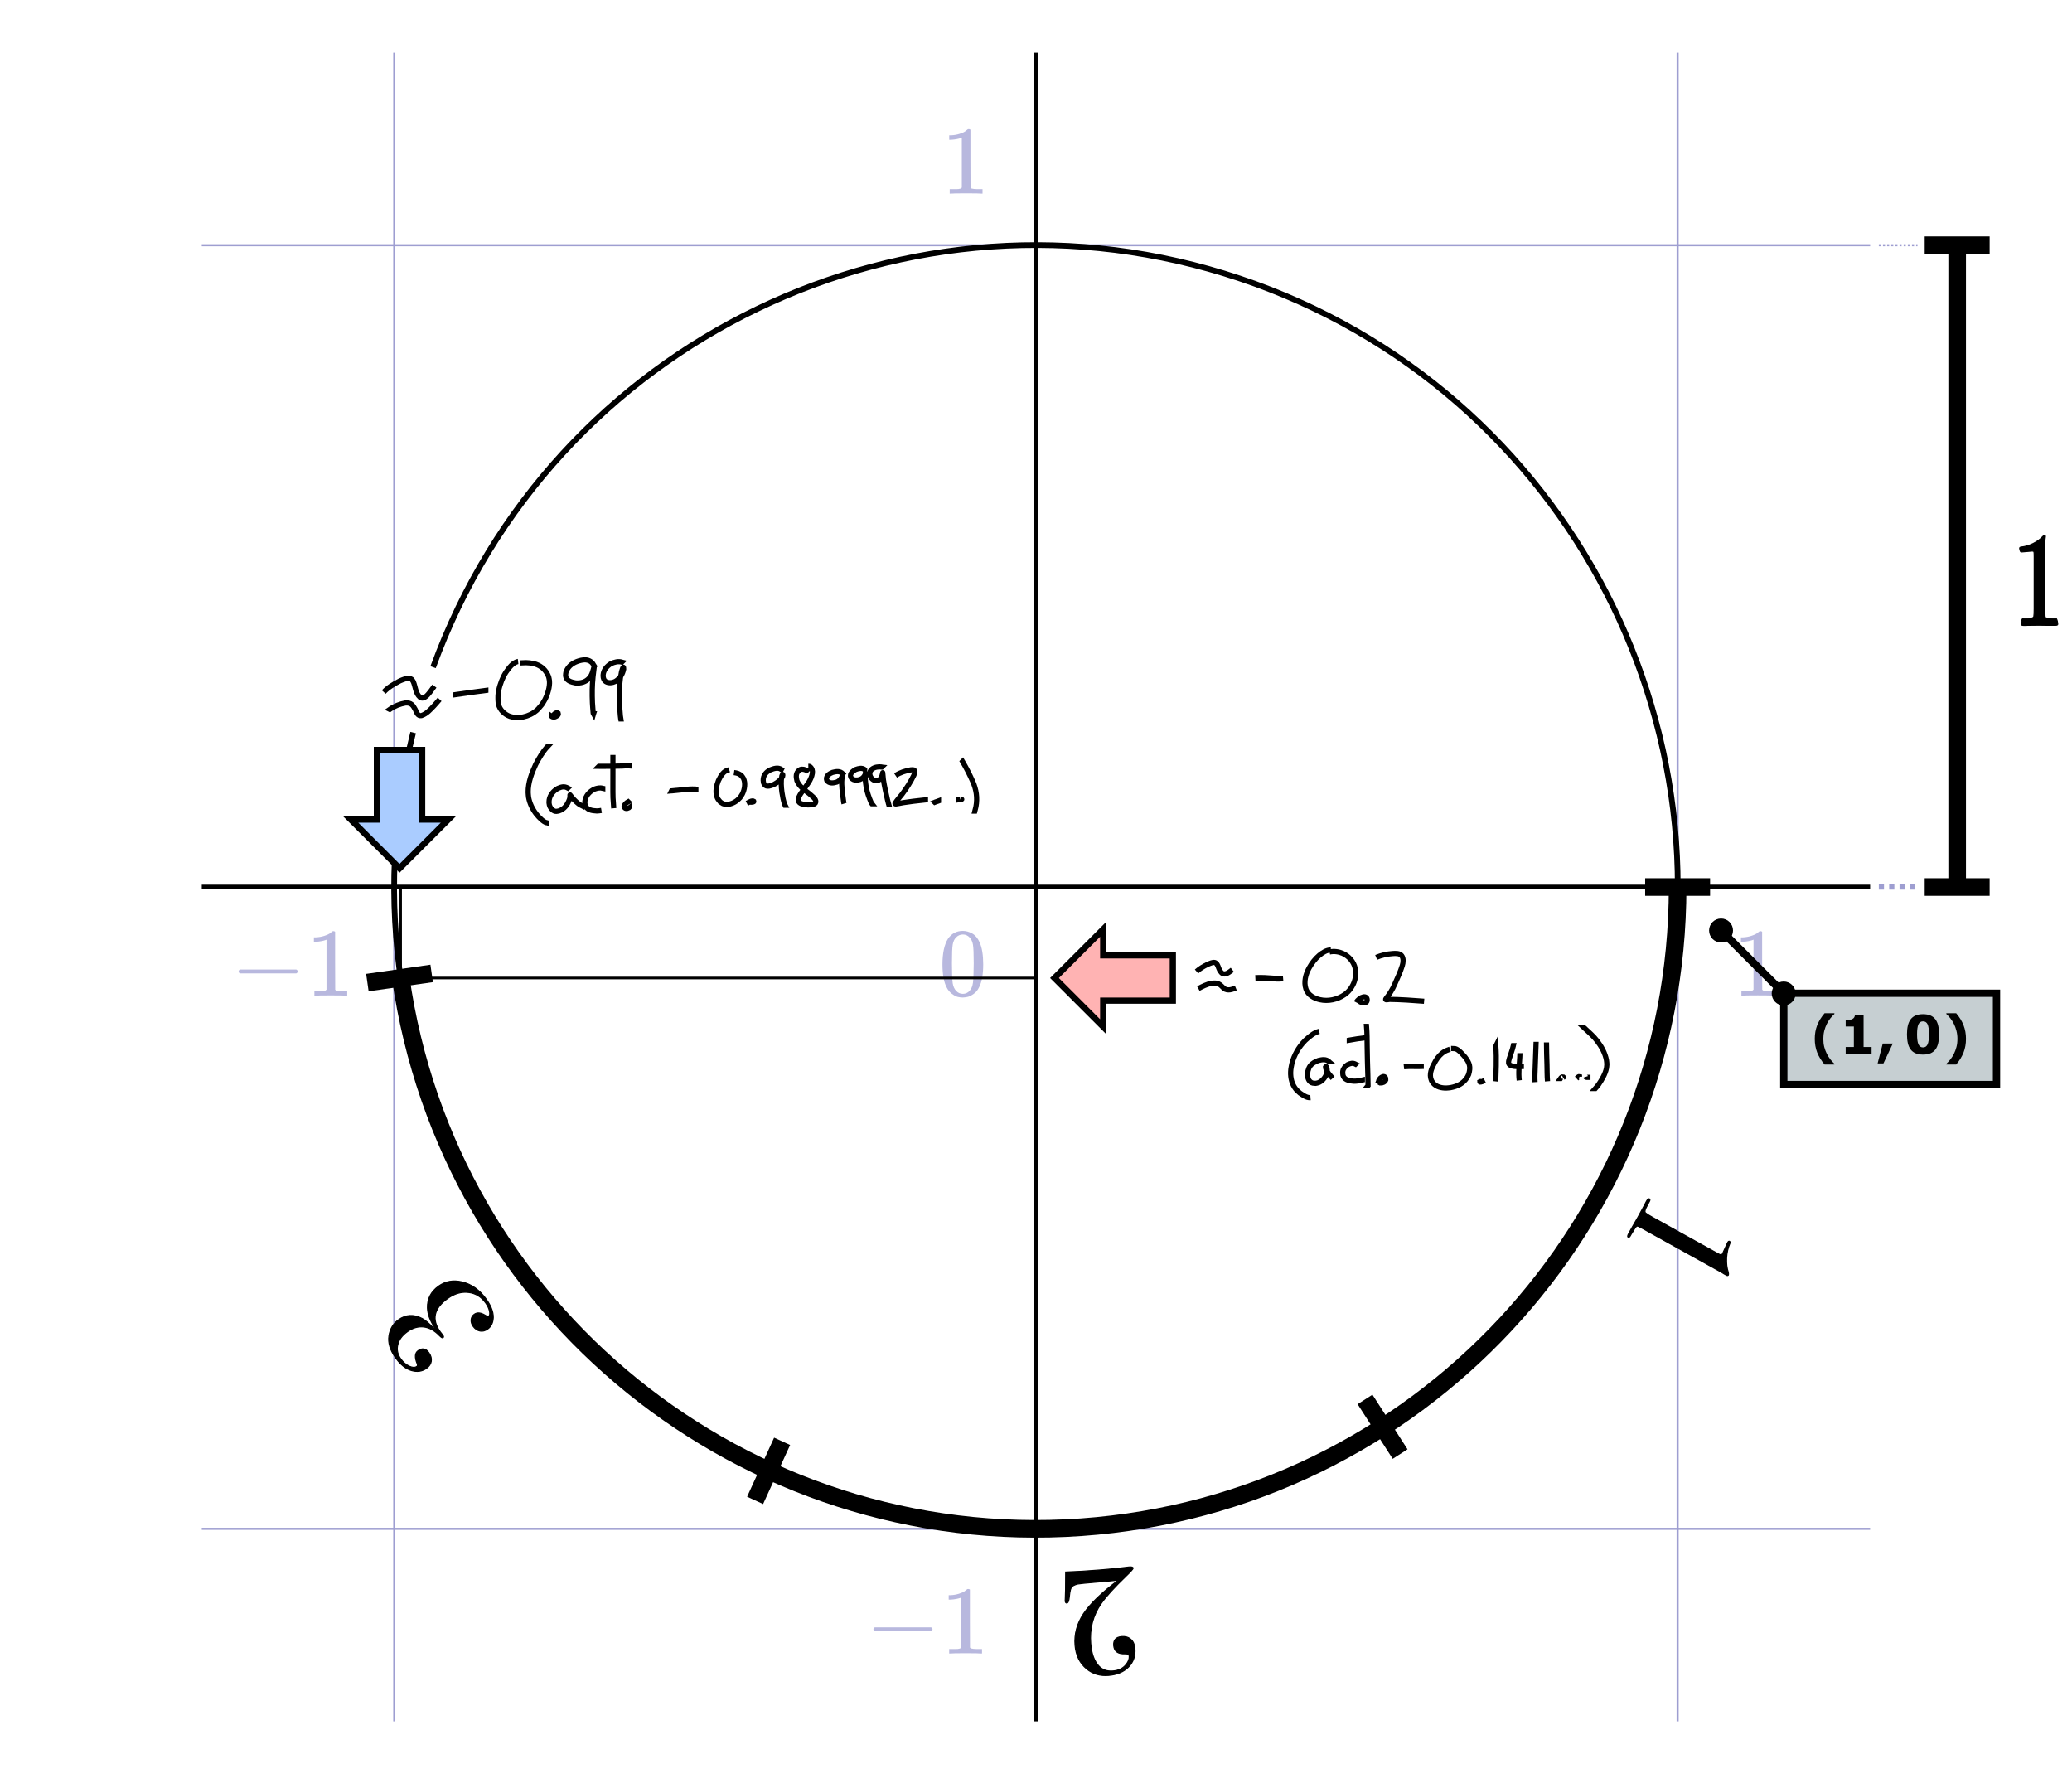
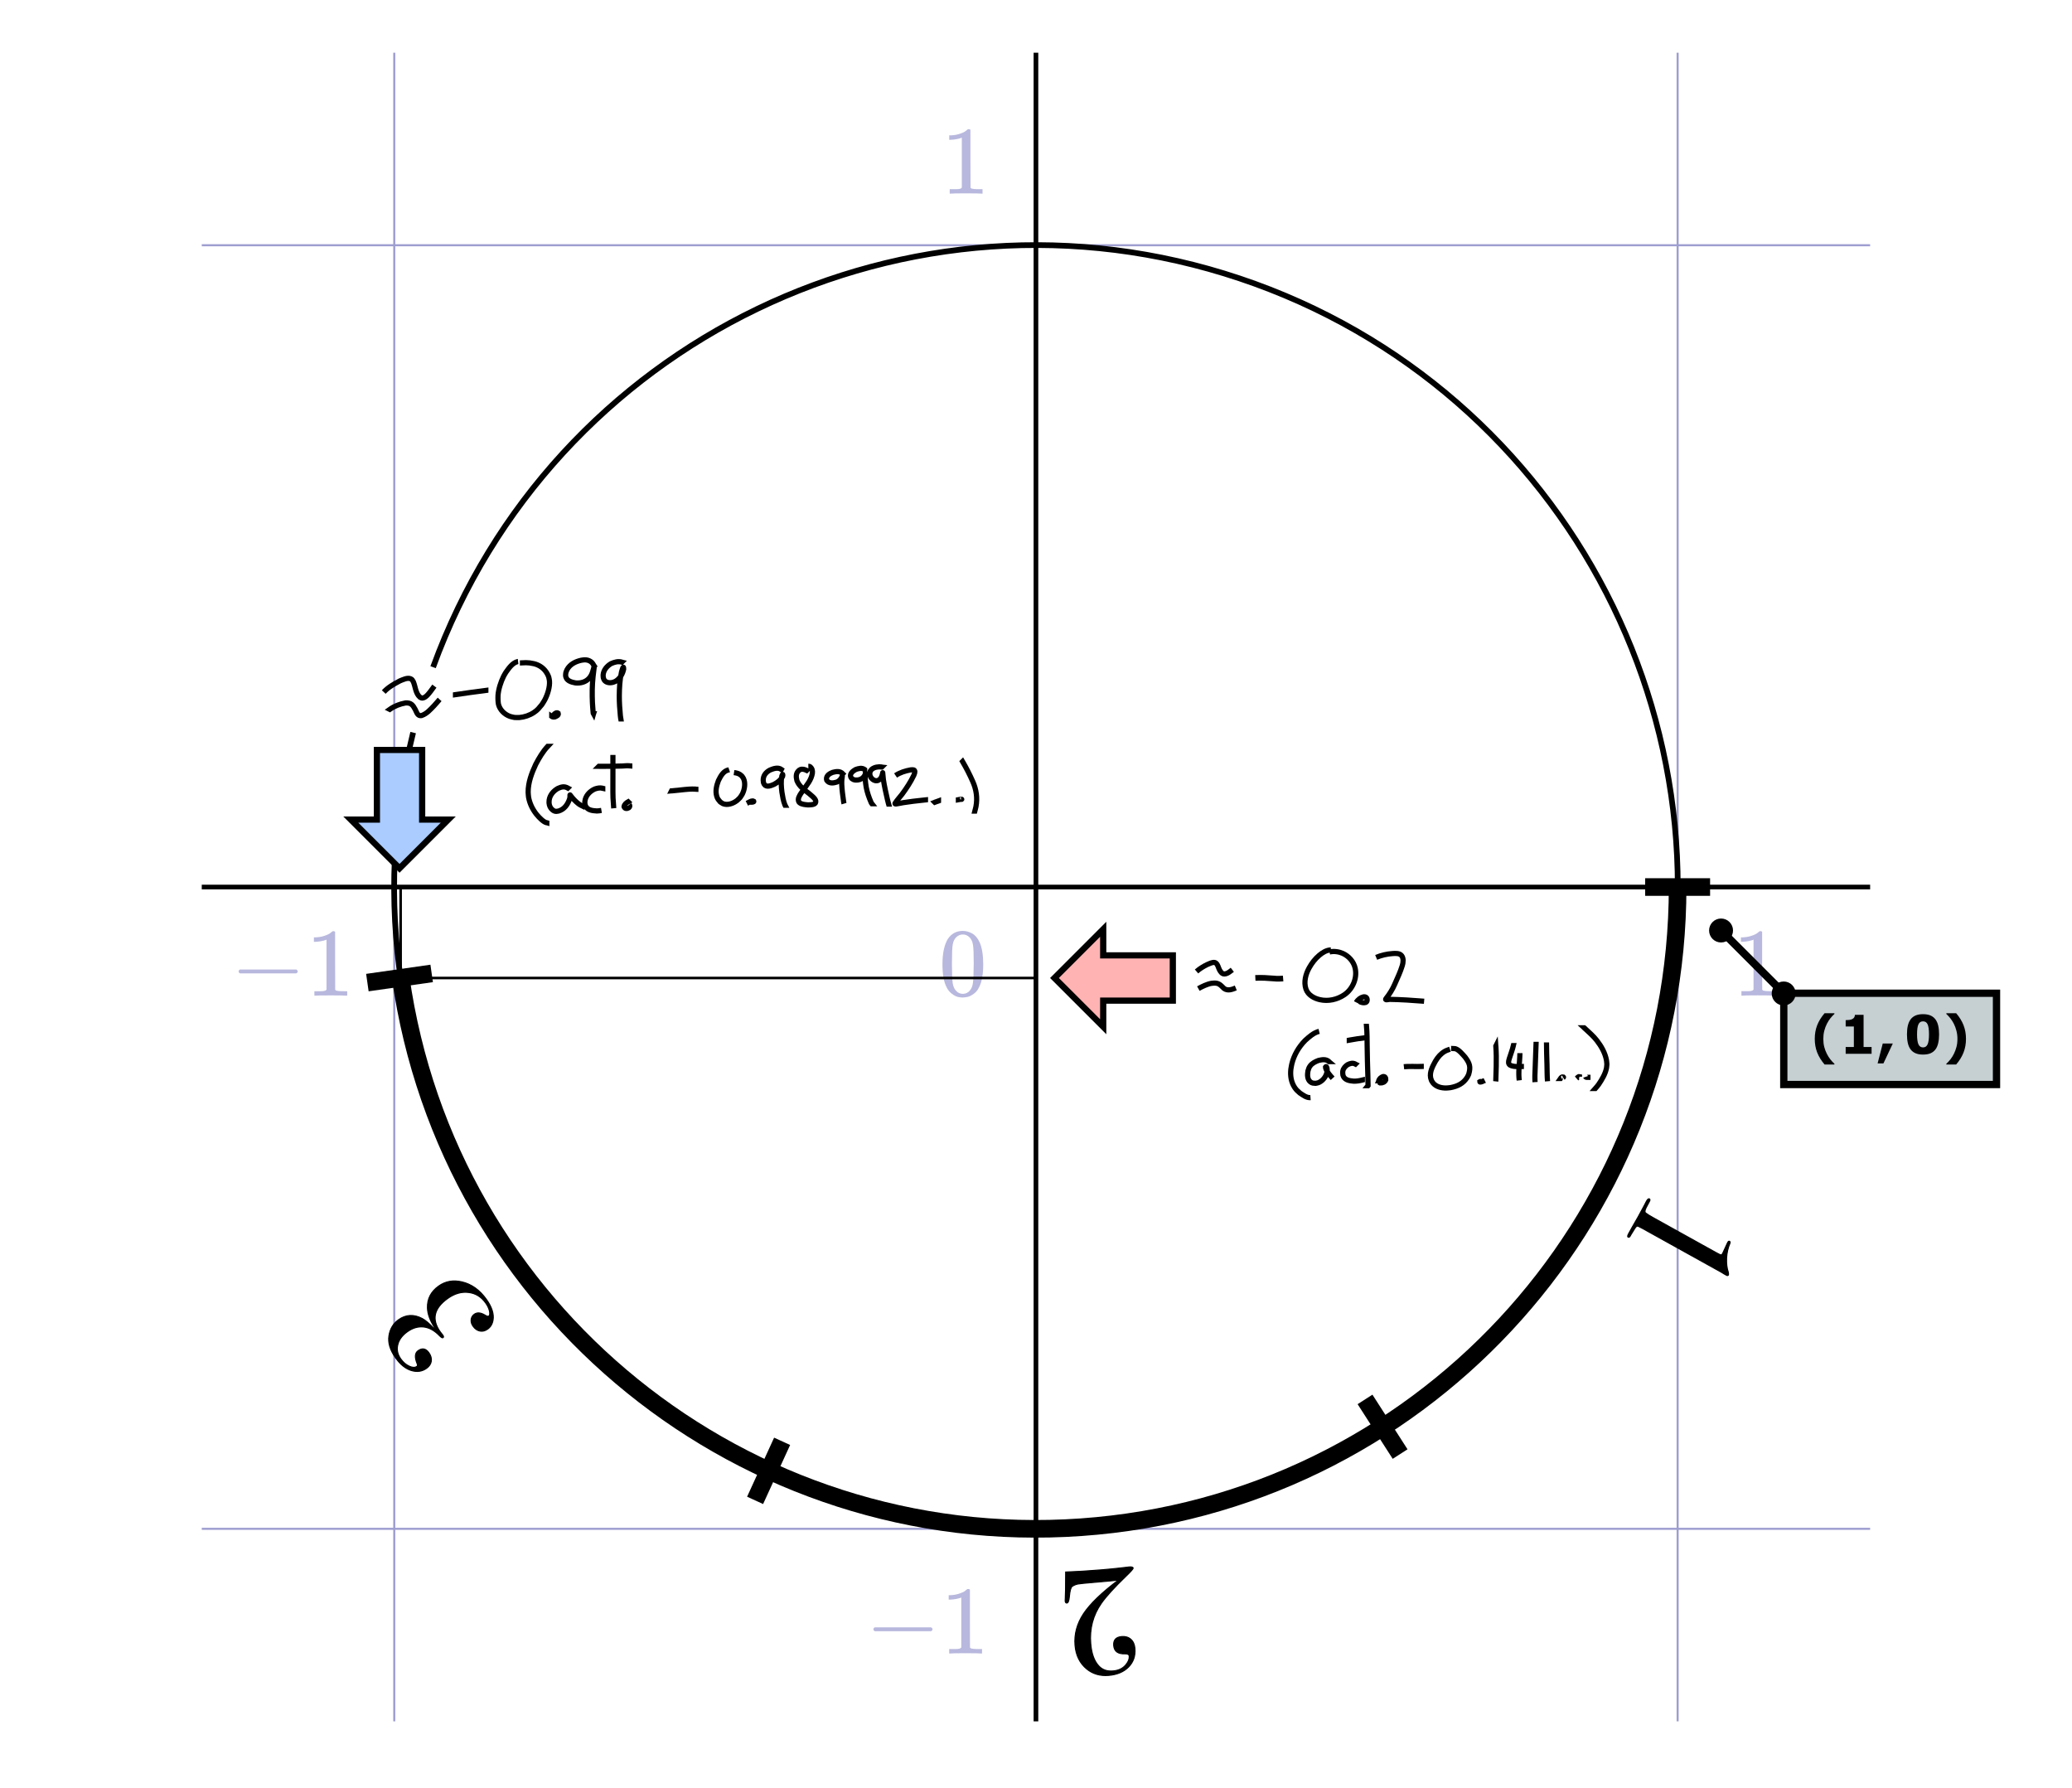
<svg xmlns="http://www.w3.org/2000/svg" xmlns:xlink="http://www.w3.org/1999/xlink" id="svg14" width="400" height="345" preserveAspectRatio="none" version="1.1" viewBox="70 -10 400 345">
  <style id="style1" type="text/css">.grid{stroke:#9e9ed1;stroke-width:.4}.axes{stroke:#000;stroke-width:.9}</style>
  <defs id="defs1">
    <path id="MJMAIN-2212" stroke-width="1" d="M84 237v13q0 13 14 20h581q15-8 15-20t-15-20H98q-14 7-14 20z" />
    <path id="MJMAIN-31" stroke-width="1" d="m213 578-13-5q-14-5-40-10t-58-7H83v46h19q47 2 87 15t56 24q16 11 28 22 2 3 12 3 9 0 17-6V361l1-300q7-7 12-9t24-4q19-2 62-2h26V0h-11q-21 3-159 3-136 0-157-3H88v46h64q16 0 25 1t16 3q7 2 8 2t6 5q5 5 6 4z" />
    <path id="MJMAIN-30" stroke-width="1" d="M96 585q56 81 153 81 48 0 96-26t78-92q37-83 37-228 0-155-43-237-20-42-55-67t-61-31q-26-6-51-7-26 0-52 6t-61 32q-35 26-55 67-43 82-43 237 0 174 57 265zm225 12q-30 32-71 32-42 0-72-32-25-26-33-72t-8-192q0-158 8-208t36-79q28-30 69-30 40 0 68 30 29 30 36 84t8 203q0 145-8 191t-33 73z" />
  </defs>
  <g id="layer138" style="display:inline">
    <path id="path44-3" d="M146.113 322.255V.175" class="grid" style="display:inline;stroke:#9e9ed1;stroke-width:.4" />
    <path id="path45-3" d="M393.866 322.255V.175" class="grid" style="display:inline;stroke:#9e9ed1;stroke-width:.4" />
    <path id="path46" d="M108.95 285.092h322.08" class="grid" style="display:inline;stroke:#9e9ed1;stroke-width:.4" />
    <path id="path47-2" d="M108.95 37.339h322.08" class="grid" style="display:inline;stroke:#9e9ed1;stroke-width:.4" />
    <path id="path48-1" d="M108.95 161.215h322.08" class="axes" style="display:inline;stroke:#000;stroke-width:.9" />
    <path id="path49-8" d="M269.99 322.255V.175" class="axes" style="display:inline;stroke:#000;stroke-width:.9" />
    <path id="circle55" d="M189.745-41.244a123.876 123.876 0 0 1 42.666-167.49 123.876 123.876 0 0 1 168.566 38.19A123.876 123.876 0 0 1 367.292-1.022a123.876 123.876 0 0 1-170.36-29.157" style="display:inline;fill:none;stroke:#000;stroke-width:1.1" transform="rotate(49.977)" />
    <path id="path55-2" d="M387.794 161.215h12.144" style="display:inline;fill:none;stroke:none;stroke-width:3.4;stroke-dasharray:none" />
    <path id="path56-3" d="M269.99 279.02v12.144" style="display:inline;fill:none;stroke:none;stroke-width:3.4;stroke-dasharray:none" />
    <g id="g50" style="display:inline;fill:#b8b8de;fill-opacity:1;stroke-width:.994" transform="matrix(.0187 0 0 -.0187 114.498 182.185)">
      <use xlink:href="#MJMAIN-2212" id="use49" x="0" y="0" style="fill:#b8b8de;fill-opacity:1;stroke-width:.994" />
      <use xlink:href="#MJMAIN-31" id="use50" x="778" y="0" style="fill:#b8b8de;fill-opacity:1;stroke-width:.994" />
    </g>
    <g id="g51" style="display:inline;fill:#b8b8de;fill-opacity:1;stroke-width:.994" transform="matrix(.01869 0 0 -.01869 251.213 182.13)">
      <use xlink:href="#MJMAIN-30" id="use51" x="0" y="0" style="fill:#b8b8de;fill-opacity:1;stroke-width:.994" />
    </g>
    <g id="g52" style="display:inline;fill:#b8b8de;fill-opacity:1;stroke-width:.994" transform="matrix(.01869 0 0 -.01869 404.537 182.178)">
      <use xlink:href="#MJMAIN-31" id="use52" x="0" y="0" style="fill:#b8b8de;fill-opacity:1;stroke-width:.994" />
    </g>
    <g id="g54" style="display:inline;fill:#b8b8de;fill-opacity:1;stroke-width:.994" transform="matrix(.0187 0 0 -.0187 237.046 309.158)">
      <use xlink:href="#MJMAIN-2212" id="use53" x="0" y="0" style="fill:#b8b8de;fill-opacity:1;stroke-width:.994" />
      <use xlink:href="#MJMAIN-31" id="use54" x="778" y="0" style="fill:#b8b8de;fill-opacity:1;stroke-width:.994" />
    </g>
    <g id="g55" style="display:inline;fill:#b8b8de;fill-opacity:1;stroke-width:.994" transform="matrix(.01869 0 0 -.01869 251.698 27.376)">
      <use xlink:href="#MJMAIN-31" id="use55" x="0" y="0" style="fill:#b8b8de;fill-opacity:1;stroke-width:.994" />
    </g>
    <path id="path16" d="M312.345 178.759c1.218-.062 2.431.016 3.646.118.574.065 1.145.043 1.718-.003" style="fill:#000;stroke:#000;stroke-width:1.1;stroke-dasharray:none" />
    <g id="layer14" style="display:inline">
      <path id="circle2" d="M-42.03-227.701a123.876 123.876 0 0 1 3.184-168.875 123.876 123.876 0 0 1 168.68-8.719" style="display:inline;fill:none;stroke:#000;stroke-width:3.4;stroke-dasharray:none" transform="scale(1 -1) rotate(49.977)" />
      <path id="path62" d="m153.333 177.89-6.205.885-6.205.885" style="fill:#f0f;stroke:#000;stroke-width:3.4;stroke-dasharray:none" />
      <path id="path70" d="m220.989 268.204-2.609 5.7-2.608 5.698" style="fill:#f0f;stroke:#000;stroke-width:3.4;stroke-dasharray:none" />
      <path id="path73" d="m333.519 260.115 3.386 5.274 3.387 5.274" style="fill:#f0f;stroke:#000;stroke-width:3.4;stroke-dasharray:none" />
      <path id="path88" d="M387.598 161.215h12.536" style="fill:#f0f;stroke:#000;stroke-width:3.4;stroke-dasharray:none" />
    </g>
    <g id="layer16" style="display:inline">
      <path id="path100" d="M154.68 238.239q1.961-1.401 4.487-.814 2.787.652 4.728 3.37 1.588 2.222 1.29 4.005-.189 1.135-1.04 1.743-.732.523-1.479.378-.787-.152-1.344-.932-.439-.615-.371-1.27.067-.655.611-1.043.827-.591 2.094.182.51.314.699.179.307-.22.128-1.02-.203-.783-.726-1.516-1.283-1.797-3.306-2.03-2.04-.256-4.026 1.162-3.994 2.854-1.428 6.447.253.355.395.503l.119.166q.22.307.007.459-.166.118-.666-.382-1.418-1.486-3.029-1.691-1.634-.19-3.17.908-1.514 1.08-1.855 2.502-.364 1.439.581 2.763.692.969 1.641 1.398.909.422 1.453.034.212-.152.047-.534-.737-1.83.185-2.489 1.206-.861 2.1.392.575.803.457 1.638-.135.81-.915 1.367-1.277.912-2.904.433-1.669-.487-3.07-2.449-1.604-2.245-1.29-4.255.314-2.009 1.85-3.106 2.128-1.52 4.58-.237.86.456 2.228 1.87l.166-.117q-1.331-2.013-1.388-3.793-.085-2.617 2.16-4.22z" style="font-size:9px;font-family:&quot;Bodoni 72&quot;;-inkscape-font-specification:&quot;Bodoni 72, &quot;;text-align:center;text-anchor:middle;display:inline;stroke:#000;stroke-width:.2;stroke-dasharray:none;stroke-opacity:1" />
      <path id="path89" d="M275.632 299.01q-.006-.088.02-.469.066-.967.073-4.757v-.35q2.994-.101 6.816-.417 2.055-.17 3.846-.375 1.79-.207 1.558-.187.782-.065.806.225.019.231-1.386 1.571-3.375 3.252-4.757 5.232-2.398 3.433-2.04 7.776.242 2.924 1.582 4.33 1.022 1.08 2.701.942 1.65-.136 2.522-1.228.688-.844.624-1.626-.04-.492-.825-.456-2.034.08-2.172-1.6-.132-1.592 1.548-1.73 1.07-.089 1.763.525.692.613.787 1.771.177 2.143-1.221 3.57-1.398 1.427-3.859 1.63-2.46.203-4.211-1.227-2.032-1.668-2.274-4.592-.265-3.214 1.653-6.112 1.92-2.87 6.724-6.472-1.907.215-4.802.454-2.403.199-3.035.31-.63.138-1.098.469-.384.294-.535 1.997-.107 1.175-.483 1.206-.29.024-.325-.41z" style="font-size:9px;font-family:&quot;Bodoni 72&quot;;-inkscape-font-specification:&quot;Bodoni 72, &quot;;text-align:center;text-anchor:middle;display:inline;stroke:#000;stroke-width:.2;stroke-dasharray:none;stroke-opacity:1" />
      <path id="text88" d="M384.3 228.789q-.204-.113.107-.672l.169-.304.536-.966q.561-.95 1.111-1.941.973-1.752 1.216-2.249.242-.497.398-.776.338-.61.567-.483.228.127.03.483-.31.559-.637 1.208-.412.801-.084 1.05.338.287 1.557.964l11.937 6.628q.813.452.993.486.18.034.35-.271.07-.127.79-1.722.144-.318.2-.42.17-.305.347-.206.203.113.06.432-.536 1.264-.63 2.807-.067 1.558.337 2.746.073.406.017.507-.113.204-.367.063l-.482-.268q-.19-.139-.443-.28l-15.188-8.433q-.914-.508-1.109-.517-.208.017-.53.537l-.35.57-.265.417-.211.381q-.198.356-.426.23z" style="font-size:9px;font-family:&quot;Bodoni 72&quot;;-inkscape-font-specification:&quot;Bodoni 72, &quot;;text-align:center;text-anchor:middle;display:inline;stroke:#000;stroke-width:.2;stroke-dasharray:none;stroke-opacity:1" />
    </g>
    <path id="path35" d="M270.947 321.878A113.897 116.082 89.524 0 1 153.922 208.95 113.897 116.082 89.524 0 1 269.053 94.092 113.897 116.082 89.524 0 1 386.078 207.02a113.897 116.082 89.524 0 1-115.131 114.858Z" style="fill:none;stroke:none;stroke-width:.2" />
    <path id="path98177" fill="#fed341" stroke="#000" stroke-width="1.2" d="M151.496 134.758v13.44h5.04l-9.408 9.408-9.408-9.408h5.04v-13.44z" style="display:inline;fill:#acf;fill-opacity:1" />
    <path id="path191-2" fill="#fed341" stroke="#000" stroke-width="1.2" d="M296.415 183.143h-13.44v5.04l-9.408-9.408 9.408-9.408v5.04h13.44z" style="display:inline;fill:#ffb3b3;fill-opacity:1" />
    <path id="path14" d="M307.896 177.188c-.457.352-.94.794-1.544.804-.442.007-.726-.424-.92-.777-.23-.425-.3-.96-.664-1.292-.327-.298-.825-.106-1.194.034-.74.282-1.433.685-2.077 1.146-.127.092-.387.305-.506.407" style="fill:none;stroke:#000;stroke-width:1;stroke-dasharray:none" />
    <path id="path15" d="M308.57 180.694c-.733.3-1.547.613-2.263.104-.64-.602-.95-1.075-1.912-1.044a3.864 3.864 0 0 0-.513.046c-.841.143-1.798.61-2.54 1.022" style="fill:none;stroke:#000;stroke-width:1;stroke-dasharray:none" />
    <path id="path17" d="M326.659 173.75c.882-.212 1.877-.034 2.563.277 1.189.539 2.125 1.602 2.401 2.894.413 1.929-.504 4.005-2.102 5.09-1.357.92-3.09 1.315-4.71.947-1.128-.256-2.308-.9-2.697-2.056-.46-1.37-.054-2.874.625-4.092.504-.904 1.148-1.752 1.942-2.417.633-.53 1.384-1.008 2.238-1.037" style="fill:none;stroke:#000;stroke-width:1;stroke-dasharray:none" />
    <path id="path24" d="M332.512 183.336c.17.114.448.18.545.194.362.053.81.024.866-.401.066-.5-.22-.818-.76-.701-.464.1-1.053.51-1.334 1.057" style="fill:none;stroke:#000;stroke-width:1;stroke-dasharray:none" />
    <path id="path18" d="M344.925 183.259c-2-.169-4.66-.334-6.628-.362-.231-.003-1.102.27-.703-.19.63-.784 1.24-1.76 1.636-2.68.54-1.253 1.085-2.349 1.486-3.653.176-.576.272-1.393-.126-1.908-.394-.51-1.193-.448-1.775-.408a10.087 10.087 0 0 0-3.145.736" style="fill:none;stroke:#000;stroke-width:1;stroke-dasharray:none" />
    <path id="path66" d="M324.66 189.07c-1.059.265-1.91 1.04-2.7 1.753-1.241 1.263-2.158 2.83-2.579 4.559-.084.346-.124.701-.187 1.052-.124 1.228.056 2.45.755 3.491.338.504.55.649.989 1.046.6.393 1.288.951 2.054.893-.765.058-1.453-.501-2.053-.894-.439-.397-.65-.542-.989-1.045-.7-1.041-.879-2.263-.755-3.49.063-.352.103-.707.187-1.053.42-1.728 1.338-3.296 2.58-4.558.789-.712 1.64-1.488 2.698-1.754z" style="fill:none;stroke:#000;stroke-width:1;stroke-dasharray:none" />
    <path id="path71" d="M326.564 194.905c-.586-.511-1.328-.383-2.024-.22-.597.227-1.23.53-1.617 1.062-.275.378-.29.555-.433 1-.115.706-.136 1.609.505 2.098.345.262.559.222.967.259.18-.04.368-.05.54-.117.717-.277 1.298-.94 1.562-1.65.053-.145.074-.299.11-.448.101-.006.025-1.34-.274-.94.002.053-.005.108.007.16.16.693.894 1.508 1.36 2.019-.465-.511-1.199-1.325-1.359-2.019-.012-.052-.004-.107-.007-.16.294-.401.374.938.273.94-.037.149-.058.303-.111.447-.263.71-.844 1.373-1.56 1.65-.173.067-.36.078-.54.117-.408-.037-.623.003-.967-.259-.64-.488-.62-1.39-.505-2.096.143-.446.158-.623.433-1 .387-.533 1.02-.835 1.615-1.061.696-.164 1.438-.292 2.024.218z" style="fill:none;stroke:#000;stroke-width:1;stroke-dasharray:none" />
    <path id="path72" d="M331.678 195.39c-.545-.287-1.012-.14-1.532.115-.43.287-.8.684-.908 1.208-.055.265-.015.497.009.76.038.11.059.228.114.332.373.712 1.24.814 1.949.878.573.023 1.137-.073 1.691-.21v-.001c-.553.137-1.117.233-1.69.21-.71-.064-1.576-.166-1.95-.877-.054-.104-.075-.222-.113-.333-.024-.262-.064-.494-.01-.759.109-.524.478-.92.909-1.208.52-.255.985-.4 1.53-.114z" style="fill:none;stroke:#000;stroke-width:1;stroke-dasharray:none" />
    <path id="path74" d="M333.81 188.111c.108 1.289.105 2.584.12 3.876.01 1.837.084 3.672.13 5.507.018.68.03 1.362.043 2.043l-.018.022h.001l.018-.022c-.012-.681-.025-1.362-.042-2.043-.047-1.835-.121-3.67-.131-5.507-.015-1.292-.012-2.587-.12-3.876z" style="fill:none;stroke:#000;stroke-width:1;stroke-dasharray:none" />
    <path id="path75" d="M330.482 190.762c1.055-.205 2.125-.331 3.19-.474-1.065.142-2.134.268-3.19.473z" style="fill:none;stroke:#000;stroke-width:1;stroke-dasharray:none" />
    <path id="path76" d="M336.144 198.619c.14-.403.444-.667.834-.818.412-.064.575.265.548.628-.17.43-.628.63-1.069.6-.173-.08-.099-.03-.228-.143.129.115.054.064.228.145.441.03.9-.172 1.07-.602.027-.365-.137-.694-.55-.629-.39.152-.694.415-.834.819z" style="fill:none;stroke:#000;stroke-width:1;stroke-dasharray:none" />
    <path id="path77" d="M349.448 192.683c-.779.284-1.434.864-1.925 1.522-.16.212-.291.443-.437.665-.513.947-1.113 2.025-.907 3.15.036.194.12.376.18.564.11.167.196.352.327.502.628.718 1.625.94 2.54.923.267-.005.532-.05.797-.076 1.358-.26 2.452-.775 3.213-1.98.12-.188.2-.4.3-.6.423-1.467.183-2.128-.698-3.31-.45-.497-1.214-1.444-1.887-1.625-.103-.027-.214-.011-.321-.017v.001c.106.006.217-.01.32.017.673.18 1.438 1.128 1.887 1.624.88 1.182 1.121 1.843.698 3.31-.1.2-.18.411-.3.6-.76 1.204-1.855 1.718-3.212 1.979-.265.025-.53.07-.796.076-.915.018-1.912-.205-2.54-.923-.131-.15-.218-.334-.326-.501-.06-.188-.145-.37-.18-.564-.207-1.125.393-2.203.906-3.15.146-.221.278-.452.436-.665.492-.658 1.147-1.237 1.926-1.52z" style="fill:none;stroke:#000;stroke-width:1;stroke-dasharray:none" />
    <path id="path78" d="M356.173 198.749c-.058.026-.473.196-.481.056.038-.02.119-.101.117-.023h.001c0-.078-.08.002-.12.023.01.142.424-.03.484-.055z" style="fill:none;stroke:#000;stroke-width:1;stroke-dasharray:none" />
    <path id="path79" d="M358.773 191.9c.092 1.282.102 2.567.075 3.852-.025.933-.053 1.867-.083 2.8 0 .145 0 .086-.01.178.01-.092 0-.033.01-.178.03-.933.059-1.867.084-2.8.027-1.285.017-2.57-.075-3.853z" style="fill:none;stroke:#000;stroke-width:1;stroke-dasharray:none" />
    <path id="path80" d="M362.157 191.825c-.198.847-.523 1.657-.781 2.488-.08.335-.268.771-.04 1.1.217.315.677.353 1.01.42.447.055.897.04 1.346.028v-.001c-.448.012-.898.027-1.345-.027-.333-.068-.794-.106-1.01-.42-.227-.33-.04-.765.04-1.1.258-.83.583-1.641.781-2.488z" style="fill:none;stroke:#000;stroke-width:1;stroke-dasharray:none" />
    <path id="path81" d="M363.42 193.28c-.016.994-.117 1.985-.183 2.976-.041.761-.038 1.52.05 2.276a13.205 13.205 0 0 1-.05-2.276c.066-.991.167-1.982.183-2.975z" style="fill:none;stroke:#000;stroke-width:1;stroke-dasharray:none" />
    <path id="path82" d="M366.53 191.588c-.066 1.595-.101 3.19-.171 4.786-.047.832-.073 1.666-.02 2.498-.052-.832-.026-1.666.02-2.498.07-1.595.106-3.19.172-4.786z" style="fill:none;stroke:#000;stroke-width:1;stroke-dasharray:none" />
    <path id="path83" d="M368.552 191.203c0 1.44.058 2.88.094 4.321.036 1.062.01 2.125.101 3.184-.093-1.059-.065-2.122-.1-3.184-.037-1.44-.098-2.88-.095-4.321z" style="fill:none;stroke:#000;stroke-width:1;stroke-dasharray:none" />
    <path id="path84" d="M374.363 198.171c.137-.12.34-.41.554-.363v.02-.02c-.214-.05-.417.242-.554.363z" style="fill:none;stroke:#000;stroke-width:1;stroke-dasharray:none" />
    <path id="path85" d="M371.253 198.171c.13-.188.296-.374.54-.295.069.055.053.072-.015.114.068-.042.084-.06.016-.114-.245-.08-.412.107-.542.295z" style="fill:none;stroke:#000;stroke-width:1;stroke-dasharray:none" />
    <path id="path86" d="M376.547 197.952c-.098.001-.392.028-.436-.097.044.126.337.1.436.098z" style="fill:none;stroke:#000;stroke-width:1;stroke-dasharray:none" />
    <path id="path87" d="M375.818 188.385c.656.616 1.348 1.202 1.957 1.867.176.193.338.398.507.597.863 1.119 1.595 2.404 1.849 3.813.045.252.049.508.074.762-.024.246-.026.495-.073.737-.221 1.137-.89 2.235-1.531 3.181-.43.546-.22.293-.63.761h.002c.41-.467.199-.215.629-.76.641-.947 1.31-2.045 1.531-3.182.047-.242.049-.491.073-.737-.025-.254-.029-.51-.074-.762-.254-1.41-.986-2.695-1.849-3.814-.17-.199-.331-.404-.507-.597-.609-.664-1.301-1.25-1.957-1.866z" style="fill:none;stroke:#000;stroke-width:1;stroke-dasharray:none" />
    <path id="path148" d="M147.128 178.775H269.99" style="fill:#fd5;stroke:#000;stroke-width:.5;stroke-dasharray:none;stroke-opacity:1" />
    <path id="path149" d="M147.342 178.775v-17.562" style="fill:#fd5;stroke:#000;stroke-width:.5;stroke-dasharray:none;stroke-opacity:1" />
    <path id="path90" d="M144.085 123.577c.87-.938 2-1.568 3.114-2.153.577-.226 1.415-.665 2.058-.415.328.127.369.31.544.597.362.873.402 1.89.985 2.663.082.108.186.196.279.294.1.052.19.127.298.153.694.174 1.395-.826 1.762-1.28.253-.328.487-.669.734-1-.248.33-.482.672-.735.998-.367.455-1.068 1.454-1.76 1.282-.108-.027-.198-.102-.298-.153-.093-.098-.196-.187-.278-.294-.583-.772-.623-1.791-.986-2.664-.175-.287-.216-.47-.544-.597-.643-.25-1.483.189-2.06.415-1.113.586-2.243 1.216-3.113 2.154z" style="display:inline;fill:#ffd42a;stroke:#000;stroke-width:1;stroke-dasharray:none" />
    <path id="path91" d="M145.246 126.922c.913-.647 1.962-1.045 3.053-1.243 1.058-.054 1.398.395 1.862 1.265.22.404.388 1.121.937 1.187.1.01.2-.014.3-.022.993-.342 1.697-1.158 2.41-1.9.372-.388.7-.813 1.06-1.21-.36.395-.689.822-1.061 1.21-.713.74-1.416 1.557-2.408 1.9-.1.006-.201.033-.3.02-.549-.065-.716-.781-.937-1.186-.464-.87-.805-1.32-1.863-1.265-1.09.198-2.14.596-3.054 1.243z" style="display:inline;fill:#ffd42a;stroke:#000;stroke-width:1;stroke-dasharray:none" />
    <path id="path92" d="M157.933 124.076c1.953-.288 3.908-.562 5.86-.809a202.014 397.888 0 0 0 0-.003c-1.952.251-3.907.52-5.86.81z" style="display:inline;fill:#ffd42a;stroke:#000;stroke-width:1;stroke-dasharray:none" />
    <path id="path93" d="M169.96 117.69c-1.037.25-1.699 1.252-2.29 2.07-.151.26-.319.513-.453.784-.534 1.08-.987 2.477-1.075 3.685-.022.299 0 .6-.001.898.028.267.02.54.084.8.272 1.102 1.17 1.97 2.214 2.347.285.104.59.14.884.21.312.004.624.038.935.012.98-.08 1.992-.42 2.811-.971.777-.524.922-.795 1.53-1.508.195-.317.415-.62.585-.952.534-1.036.996-2.475.89-3.659-.023-.255-.1-.504-.15-.756-.375-1.005-1.07-1.81-2.048-2.265-.618-.288-.946-.305-1.607-.426-.97-.062-.502-.06-1.405-.02v.001c.902-.04.434-.042 1.404.02.661.121.99.138 1.607.425.977.456 1.673 1.26 2.048 2.266.05.252.126.5.15.756.106 1.183-.357 2.622-.89 3.658-.17.331-.39.634-.584.951-.609.714-.753.984-1.53 1.508-.82.551-1.83.89-2.81.971-.311.026-.624-.008-.935-.012-.295-.07-.6-.106-.884-.21-1.044-.377-1.942-1.245-2.214-2.347-.064-.26-.056-.532-.084-.799 0-.299-.02-.6.001-.898.088-1.208.541-2.604 1.075-3.685.134-.27.302-.523.453-.784.59-.817 1.252-1.818 2.288-2.07z" style="display:inline;fill:#ffd42a;stroke:#000;stroke-width:1;stroke-dasharray:none" />
    <path id="path94" d="M176.903 127.949c.205-.239.558-.504.86-.282.135.393-.358.59-.64.704-.219.045-.42.046-.606-.083v.001c.186.13.388.128.607.083.282-.115.776-.312.64-.705-.303-.224-.656.042-.862.281z" style="display:inline;fill:#ffd42a;stroke:#000;stroke-width:1;stroke-dasharray:none" />
    <path id="path95" d="M184.516 118.208c-.378-.61-1.021-.875-1.725-.844-.2.009-.397.054-.596.08-1.092.24-2.151.77-2.719 1.79-.1.178-.152.38-.228.57-.02.179-.07.357-.06.538.052 1.054 1.066 1.315 1.903 1.477.995.093 1.984-.155 2.665-.93.124-.143.22-.308.331-.462.234-.409.36-.862.484-1.313.052-.189.082-.403.166-.582-.08.696-.177 1.393-.252 2.091-.184 1.666-.185 3.342-.117 5.014.033.588.069 1.177.128 1.764.01.09.014.317.073.419l.013-.04h-.001l-.011.04c-.06-.102-.064-.33-.073-.42a40.293 40.293 0 0 1-.128-1.763c-.068-1.672-.066-3.348.117-5.014.075-.698.175-1.395.25-2.092-.084.18-.114.394-.166.583-.124.451-.25.904-.484 1.313-.11.153-.207.318-.331.46-.681.776-1.67 1.024-2.664.93-.836-.16-1.85-.422-1.902-1.475-.01-.18.04-.36.06-.539.076-.19.129-.39.228-.569.568-1.02 1.627-1.548 2.718-1.788.198-.027.395-.073.596-.082.703-.03 1.346.234 1.724.844z" style="display:inline;fill:#ffd42a;stroke:#000;stroke-width:1;stroke-dasharray:none" />
    <path id="path96" d="M190.053 117.799c-.735-.201-1.424-.002-2.098.297-.79.476-1.451 1.229-1.52 2.194-.011.169.021.337.032.505.052.143.076.299.155.428.351.575 1.125.641 1.71.48.17-.046.329-.13.493-.195.86-.52 1.367-1.38 1.573-2.348-.007-1.075-.403.514-.426.603-.329 1.485-.401 3.01-.418 4.525-.007 1.302.087 2.601.21 3.896.026.193.034.39.071.581h.001c-.037-.191-.045-.388-.07-.581-.124-1.295-.217-2.594-.21-3.896.016-1.516.088-3.04.417-4.524.023-.088.419-1.677.424-.604-.206.968-.713 1.828-1.573 2.347-.164.066-.322.15-.492.196-.585.16-1.358.094-1.709-.48-.079-.13-.103-.285-.155-.428-.011-.168-.043-.336-.031-.505.068-.965.728-1.717 1.518-2.193.674-.299 1.363-.498 2.097-.297z" style="display:inline;fill:#ffd42a;stroke:#000;stroke-width:1;stroke-dasharray:none" />
    <path id="path97" d="M175.735 134.06c-.96 1.023-1.66 2.245-2.314 3.478-.78 1.684-1.478 3.495-1.462 5.385.003.327.056.652.084.979.222 1.204.761 2.306 1.513 3.264.332.424.56.626.932.99.319.28.655.563 1.074.665v-.001c-.418-.101-.754-.385-1.073-.664-.372-.365-.6-.567-.932-.99-.751-.959-1.29-2.06-1.513-3.264-.028-.327-.081-.652-.084-.979-.016-1.89.683-3.7 1.462-5.384.654-1.234 1.355-2.456 2.314-3.479z" style="display:inline;fill:#ffd42a;stroke:#000;stroke-width:1;stroke-dasharray:none" />
    <path id="path98" d="M179.624 142.106c-.703-.379-1.222-.235-1.92.07-.839.476-1.522 1.239-1.684 2.224-.032.195-.017.396-.026.594.054.54.243.988.67 1.331.104.085.217.165.342.213.336.131.496.057.844.004 1.125-.363 1.705-1.214 2.094-2.282.09-.24.107-.48.093-.731-.002-.032-.009-.114.015-.093.028.024.046.058.069.087a8.195 8.195 0 0 0 1.56 1.621c.44.294.22.168.66.387v-.001c-.44-.22-.22-.092-.659-.387a8.193 8.193 0 0 1-1.56-1.62c-.024-.03-.042-.064-.07-.088-.025-.02-.018.062-.016.094.014.252-.004.49-.093.731-.39 1.067-.969 1.918-2.092 2.281-.348.053-.508.127-.845-.004a1.321 1.321 0 0 1-.342-.212c-.426-.344-.615-.791-.669-1.331.009-.198-.005-.399.027-.594.161-.985.844-1.747 1.682-2.223.698-.305 1.217-.449 1.919-.07z" style="display:inline;fill:#ffd42a;stroke:#000;stroke-width:1;stroke-dasharray:none" />
    <path id="path99" d="M186.364 142.146c-.54-.134-1.06-.023-1.574.159-.811.384-1.517 1.043-1.789 1.927-.054.176-.068.363-.102.544.017.177.008.359.051.53.273 1.06 1.358 1.175 2.262 1.227.632-.048.333-.01.897-.106-.563.095-.265.057-.897.105-.903-.052-1.988-.167-2.26-1.226-.045-.171-.035-.353-.052-.53.034-.18.048-.367.102-.544.272-.884.978-1.543 1.789-1.926.513-.182 1.033-.293 1.573-.159z" style="display:inline;fill:#ffd42a;stroke:#000;stroke-width:1;stroke-dasharray:none" />
    <path id="path101" d="M188.324 135.714v3.88c.015 1.471-.03 2.944.02 4.416a45.423 45.423 0 0 0 .138 2.001 45.406 45.406 0 0 1-.138-2.002c-.048-1.47-.004-2.944-.02-4.416v-3.88z" style="display:inline;fill:#ffd42a;stroke:#000;stroke-width:1;stroke-dasharray:none" />
    <path id="path102" d="M185.612 137.913c1.382.01 2.764 0 4.145-.048.608.009 1.217-.11 1.823-.05v-.001c-.605-.06-1.215.059-1.823.05a97.064 97.064 0 0 1-4.144.048z" style="display:inline;fill:#ffd42a;stroke:#000;stroke-width:1;stroke-dasharray:none" />
    <path id="path103" d="M191.265 144.76c-.367.211-.74.498-.793.946.163.446.572.403.92.211.207-.177.262-.386.091-.605.17.22.115.428-.092.604-.347.192-.755.235-.918-.21.053-.448.426-.734.793-.945z" style="display:inline;fill:#ffd42a;stroke:#000;stroke-width:1;stroke-dasharray:none" />
    <path id="path104" d="M199.641 142.658c1.14-.088 2.27-.261 3.41-.336.426-.008.856-.046 1.282-.008v-.001c-.425-.039-.855 0-1.281.008-1.14.075-2.271.248-3.41.336z" style="display:inline;fill:#ffd42a;stroke:#000;stroke-width:1;stroke-dasharray:none" />
    <path id="path105" d="M210.703 138.593c-1.067.207-1.57 1.197-2.016 2.085-.36.947-.625 2.012-.32 3.018.162.538.32.653.661 1.075.17.113.323.259.51.34.897.387 1.987-.017 2.716-.573.22-.168.4-.382.6-.573.152-.235.333-.454.458-.705.434-.874.651-2.105.21-3.019-.086-.18-.228-.328-.343-.492-.48-.449-.86-.534-1.481-.625.62.092 1 .177 1.48.626.115.164.256.311.343.491.441.915.224 2.145-.21 3.018-.125.252-.306.47-.459.705-.2.191-.38.406-.599.573-.728.556-1.818.96-2.714.573-.187-.081-.34-.226-.51-.34-.34-.422-.5-.537-.662-1.074-.304-1.006-.038-2.071.321-3.017.445-.888.949-1.878 2.014-2.085z" style="display:inline;fill:#ffd42a;stroke:#000;stroke-width:1;stroke-dasharray:none" />
    <path id="path108" d="M214.624 144.83c.266-.14.598-.348.888-.165.064.173-.408.186-.512.182-.118-.022-.07.002-.149-.06.078.063.03.04.148.06.106.005.58-.008.514-.182-.29-.184-.623.025-.89.164z" style="display:inline;fill:#ffd42a;stroke:#000;stroke-width:1;stroke-dasharray:none" />
    <path id="path109" d="M220.844 138.512c-.678-.46-1.504-.162-2.192.118-.786.409-1.331 1.063-1.316 1.987.002.142.033.283.05.424.05.115.079.241.147.346.428.656 1.326.25 1.873.02.684-.362 1.327-.84 1.677-1.55.085-.346.031-.6-.148-.087-.194 1.033-.116 2.094.013 3.13.13.822.265 1.665.57 2.445l.04.08h.002l-.042-.08c-.304-.78-.438-1.623-.569-2.446-.128-1.035-.207-2.096-.012-3.129.18-.52.228-.253.145.088-.35.709-.993 1.186-1.677 1.548-.546.23-1.443.636-1.87-.019-.069-.105-.099-.23-.148-.346-.017-.141-.048-.282-.05-.424-.015-.923.53-1.577 1.316-1.987.687-.279 1.513-.577 2.19-.117z" style="display:inline;fill:#ffd42a;stroke:#000;stroke-width:1;stroke-dasharray:none" />
    <path id="path110" d="M225.726 138.702c-.38-.182-.814-.32-1.229-.162-.085.032-.158.09-.237.136-.648.559-.6 1.234-.417 2.003.44 1.122 1.458 1.797 2.37 2.505.372.346 1.19.89 1.272 1.445.01.068-.01.137-.015.205-.02.057-.027.12-.06.17-.231.357-1.078.346-1.439.354-.486-.043-1.233-.088-1.623-.432-.056-.05-.096-.115-.144-.172-.251-.586.118-1.142.424-1.627.505-.726 1.043-1.425 1.527-2.167.325-.535.58-1.105.675-1.726.06-.49-.05-.93-.443-1.24-.219-.097-.107-.075-.336-.071.229-.002.117-.025.335.072.394.309.503.749.443 1.238-.096.622-.35 1.191-.675 1.727-.484.741-1.022 1.441-1.527 2.167-.307.485-.676 1.04-.424 1.627.048.058.088.123.144.173.39.344 1.138.389 1.624.432.361-.008 1.209.003 1.44-.354.033-.051.04-.114.06-.171.006-.069.026-.138.016-.206-.083-.554-.9-1.098-1.272-1.445-.913-.708-1.931-1.383-2.371-2.505-.182-.768-.231-1.443.417-2 .078-.046.151-.105.236-.137.415-.159.85-.02 1.228.162z" style="display:inline;fill:#ffd42a;stroke:#000;stroke-width:1;stroke-dasharray:none" />
    <path id="path111" d="M232.696 139.342c-.542-.564-1.279-.44-1.96-.259-.55.209-1.225.6-1.182 1.294.005.09.044.174.066.261.462.653 1.284.522 1.949.313.492-.212.82-.62 1.015-1.109.009-.022.027-.092.027-.067-.004.215-.073.449-.089.665-.036.467-.025.444-.024.96.046 1.083.198 2.158.35 3.23.03.163.04.331.088.49-.048-.16-.058-.328-.087-.49-.152-1.072-.304-2.147-.35-3.23 0-.516-.012-.493.024-.96.016-.206.088-.464.087-.666 0-.024-.018.045-.027.068-.196.49-.523.896-1.015 1.108-.664.209-1.485.34-1.947-.312-.022-.087-.06-.172-.066-.261-.043-.692.632-1.084 1.18-1.293.682-.182 1.418-.305 1.96.259z" style="display:inline;fill:#ffd42a;stroke:#000;stroke-width:1;stroke-dasharray:none" />
    <path id="path112" d="M236.921 138.532c-.54-.386-1.173-.2-1.745.002-.485.267-1.201.793-.932 1.457.042.105.128.185.193.278.107.068.204.158.322.204.48.186 1.142.097 1.576-.167.104-.063.194-.149.29-.223.278-.298.517-.686.46-1.112-.142.987-.027 1.986.133 2.962.187 1.002.522 1.966.925 2.898.045.11.092.217.17.306h.001a1.059 1.059 0 0 1-.17-.306c-.403-.933-.738-1.896-.924-2.898-.16-.977-.273-1.973-.136-2.962.057.426-.182.814-.46 1.11-.096.076-.185.161-.29.225-.433.263-1.094.352-1.574.166-.118-.046-.215-.135-.322-.203-.065-.093-.15-.174-.193-.278-.27-.664.447-1.19.931-1.456.572-.202 1.204-.388 1.745-.002z" style="display:inline;fill:#ffd42a;stroke:#000;stroke-width:1;stroke-dasharray:none" />
    <path id="path113" d="M240.241 138.042c-.629-.088-1.45.017-1.95.45-.113.1-.185.239-.278.358-.033.151-.097.299-.099.453-.01.656.5 1.303 1.158 1.393.128.017.258-.024.387-.036.587-.227.806-.782.925-1.359-.003.208.022-.211.025-.158.02.455.07.9.128 1.353.204 1.304.496 2.591.792 3.876.063.278.126.555.208.828h.001c-.082-.273-.146-.55-.208-.828-.296-1.285-.588-2.572-.792-3.876a28.76 28.76 0 0 1-.13-1.353c-.005-.053-.025.365-.026.158-.118.577-.337 1.13-.923 1.358-.129.012-.258.053-.387.036-.656-.09-1.167-.736-1.157-1.391.002-.155.066-.302.099-.453.093-.12.165-.258.279-.357.498-.434 1.319-.539 1.947-.451z" style="display:inline;fill:#ffd42a;stroke:#000;stroke-width:1;stroke-dasharray:none" />
    <path id="path114" d="M242.89 139.683c.866-.58 1.877-.886 2.89-1.076.202.001.593-.105.755.102.2.254-.046.718-.125.946-.624 1.305-1.424 2.512-2.281 3.671-.443.571-.942 1.096-1.33 1.707-.006.034-.032.072-.016.102.04.08.298.03.301.03.424-.06.848-.16 1.27-.232 1.286-.211 2.583-.348 3.878-.49l.428-.046v-.001l-.428.046c-1.295.142-2.592.279-3.878.49-.422.072-.846.172-1.27.231 0 0-.26.051-.3-.027-.016-.03.01-.068.015-.102.39-.612.888-1.136 1.33-1.707.858-1.16 1.658-2.367 2.282-3.672.079-.229.324-.693.125-.947-.163-.207-.553-.1-.755-.102-1.014.19-2.026.496-2.891 1.077z" style="display:inline;fill:#ffd42a;stroke:#000;stroke-width:1;stroke-dasharray:none" />
    <path id="path115" d="M250.456 144.85c.234-.097.486-.145.721-.238v-.001c-.236.094-.487.14-.722.238z" style="display:inline;fill:#ffd42a;stroke:#000;stroke-width:1;stroke-dasharray:none" />
    <path id="path116" d="M252.653 144.659Z" style="display:inline;fill:#ffd42a;stroke:#000;stroke-width:1;stroke-dasharray:none" />
    <path id="path117" d="m255.019 144.36.16-.029c.14-.024.289-.064.433-.054.017.001.063-.002.052.012-.013.015-.04-.002-.06-.003l-.05-.01h-.001a.46.46 0 0 0 .051.01c.02.001.048.018.06.002.011-.015-.034-.011-.052-.012-.144-.011-.292.03-.433.054l-.16.028z" style="display:inline;fill:#ffd42a;stroke:#000;stroke-width:1;stroke-dasharray:none" />
    <path id="path118" d="M255.823 136.994a38.626 38.626 0 0 1 1.962 3.838c.69 1.537.941 3.183.626 4.845-.057.297-.147.586-.22.88a9.459 9.459 0 0 0 .001 0c.073-.294.163-.583.22-.88.315-1.662.063-3.309-.626-4.845a38.626 38.626 0 0 0-1.962-3.839z" style="display:inline;fill:#ffd42a;stroke:#000;stroke-width:1;stroke-dasharray:none" />
    <path id="path12" d="M341.022 195.9c.6-.064 1.2-.049 1.8-.05.515.018 1.03.015 1.545-.001v-.001a22.74 22.74 0 0 1-1.545 0c-.6.003-1.2-.013-1.8.052z" style="fill:none;stroke:#000;stroke-width:1;stroke-dasharray:none" />
  </g>
-   <g id="layer4">
-     <path id="path25" d="M467.255 110.508c0 .13-.178.195-.534.195h-1.215a68.233 68.233 0 0 0-1.872-.026c-1.118 0-1.83.008-2.138.024-.308.016-.551.024-.73.024-.389 0-.583-.073-.583-.22 0-.146.114-1.109.34-1.108.357 0 .738-.009 1.143-.024.502-.017.925-.138.958-.365.049-.244.073-.756.074-1.535l.003-10.007c0-.52-.016-.86-.049-.957-.032-.097-.146-.146-.34-.146-.081 0-.764.071-1.736.152a5.676 5.676 0 0 1-.39.025c-.194 0-.291-.613-.29-.727 0-.13.097-.203.29-.22.763-.08 1.532-.307 2.31-.68.778-.39 1.402-.845 1.872-1.365.179-.146.238-.22.302-.22.13 0 .217.083.195.245l-.063.463c-.016.13-.025.276-.025.438l-.005 13.682c0 .585.024.926.073 1.023.065.097.392.154.732.171l.56.024.413.025h.363c.227 0 .341.962.341 1.108z" style="font-size:9px;font-family:&quot;Bodoni 72&quot;;-inkscape-font-specification:&quot;Bodoni 72, &quot;;text-align:center;text-anchor:middle;display:inline;stroke:#000;stroke-width:.2;stroke-dasharray:none;stroke-opacity:1" />
-     <path id="path28" d="M432.706 37.339h7.469" style="display:inline;fill:#000;fill-opacity:1;stroke:#9e9ed1;stroke-width:.4;stroke-miterlimit:2;stroke-dasharray:.4,.4;stroke-dashoffset:0;stroke-opacity:1" />
-     <path id="path32" d="M432.706 161.215h7.469" style="display:inline;fill:#000;fill-opacity:1;stroke:#9e9ed1;stroke-width:1;stroke-miterlimit:2;stroke-dasharray:1,1;stroke-dashoffset:0;stroke-opacity:1" />
-     <path id="path19" d="M447.831 37.339v123.876" style="display:inline;fill:none;fill-opacity:1;stroke:#000;stroke-width:3.4;stroke-miterlimit:2;stroke-dasharray:none" />
-     <path id="path20" d="M441.563 161.215H454.1" style="display:inline;fill:#f0f;stroke:#000;stroke-width:3.4;stroke-dasharray:none" />
-     <path id="path21" d="M441.563 37.339H454.1" style="display:inline;fill:#f0f;stroke:#000;stroke-width:3.4;stroke-dasharray:none" />
-   </g>
  <g id="layer3" style="display:inline">
    <path id="path1" d="M414.36 199.333h41.067v-17.619H414.36Z" style="display:inline;fill:#c6cfd2;fill-opacity:1;stroke:#000;stroke-width:1.408;stroke-dasharray:none" />
    <g id="g6" style="display:inline" transform="translate(28.757 9.033)">
      <path id="path2" d="M420.777 181.488q0 1.424-.468 2.622-.463 1.197-1.43 2.33h-1.896v-.146q.402-.358.785-.84.382-.484.679-1.083.312-.624.493-1.323.186-.7.186-1.56 0-.825-.191-1.555-.186-.73-.488-1.329-.317-.624-.69-1.087-.367-.468-.774-.835v-.146h1.897q.966 1.132 1.429 2.33.468 1.198.468 2.622z" style="font-weight:700;font-size:20px;-inkscape-font-specification:&quot;sans-serif Bold&quot;;text-align:center;text-anchor:middle;stroke-width:1.362;stroke-dasharray:none" />
      <path id="path3" d="M415.584 180.617q0 .946-.172 1.696-.17.745-.533 1.223-.372.488-.956.74-.584.246-1.44.246-.84 0-1.433-.251-.594-.252-.962-.745-.372-.493-.538-1.223-.166-.735-.166-1.68 0-.977.171-1.697.171-.72.543-1.217.373-.493.967-.74.593-.247 1.419-.247.86 0 1.444.257.584.252.956.755.367.493.534 1.218.166.72.166 1.665zm-1.948 0q0-1.358-.267-1.932-.266-.579-.885-.579-.62 0-.886.579-.267.574-.267 1.942 0 1.334.272 1.923.272.588.88.588.61 0 .881-.588.272-.59.272-1.933z" style="font-weight:700;font-size:20px;-inkscape-font-specification:&quot;sans-serif Bold&quot;;text-align:center;text-anchor:middle;stroke-width:1.362;stroke-dasharray:none" />
      <path id="path4" d="m406.65 182.389-1.812 3.84h-1.122l.991-3.84z" style="font-weight:700;font-size:20px;-inkscape-font-specification:&quot;sans-serif Bold&quot;;text-align:center;text-anchor:middle;stroke-width:1.362;stroke-dasharray:none" />
      <path id="path5" d="M402.553 184.366h-5.002v-1.308h1.58v-3.96h-1.58v-1.223q.363 0 .695-.04.332-.046.553-.151.262-.126.393-.328.13-.2.15-.503h1.666v6.205h1.545z" style="font-weight:700;font-size:20px;-inkscape-font-specification:&quot;sans-serif Bold&quot;;text-align:center;text-anchor:middle;stroke-width:1.362;stroke-dasharray:none" />
      <path id="path6" d="M395.377 186.44h-1.897q-.966-1.133-1.434-2.33-.463-1.198-.463-2.622t.463-2.622q.468-1.198 1.434-2.33h1.897v.146q-.407.367-.78.835-.367.463-.684 1.087-.302.6-.493 1.329-.186.73-.186 1.555 0 .86.18 1.56.187.7.499 1.323.302.594.68 1.077.382.488.784.846z" style="font-weight:700;font-size:20px;-inkscape-font-specification:&quot;sans-serif Bold&quot;;text-align:center;text-anchor:middle;stroke-width:1.362;stroke-dasharray:none" />
    </g>
    <path id="path7" d="m414.406 181.76-11.873-11.874" style="display:inline;fill:#c6cfd2;fill-opacity:1;stroke:#000;stroke-width:1.5;stroke-dasharray:none" />
    <circle id="circle7" cx="414.339" cy="-181.76" r="1.492" style="display:inline;fill:#000;fill-opacity:1;stroke:#000;stroke-width:1.639;stroke-dasharray:none" transform="scale(1 -1)" />
    <circle id="circle8" cx="402.25" cy="-169.604" r="1.492" style="display:inline;fill:#000;fill-opacity:1;stroke:#000;stroke-width:1.639;stroke-dasharray:none" transform="scale(1 -1)" />
  </g>
</svg>
